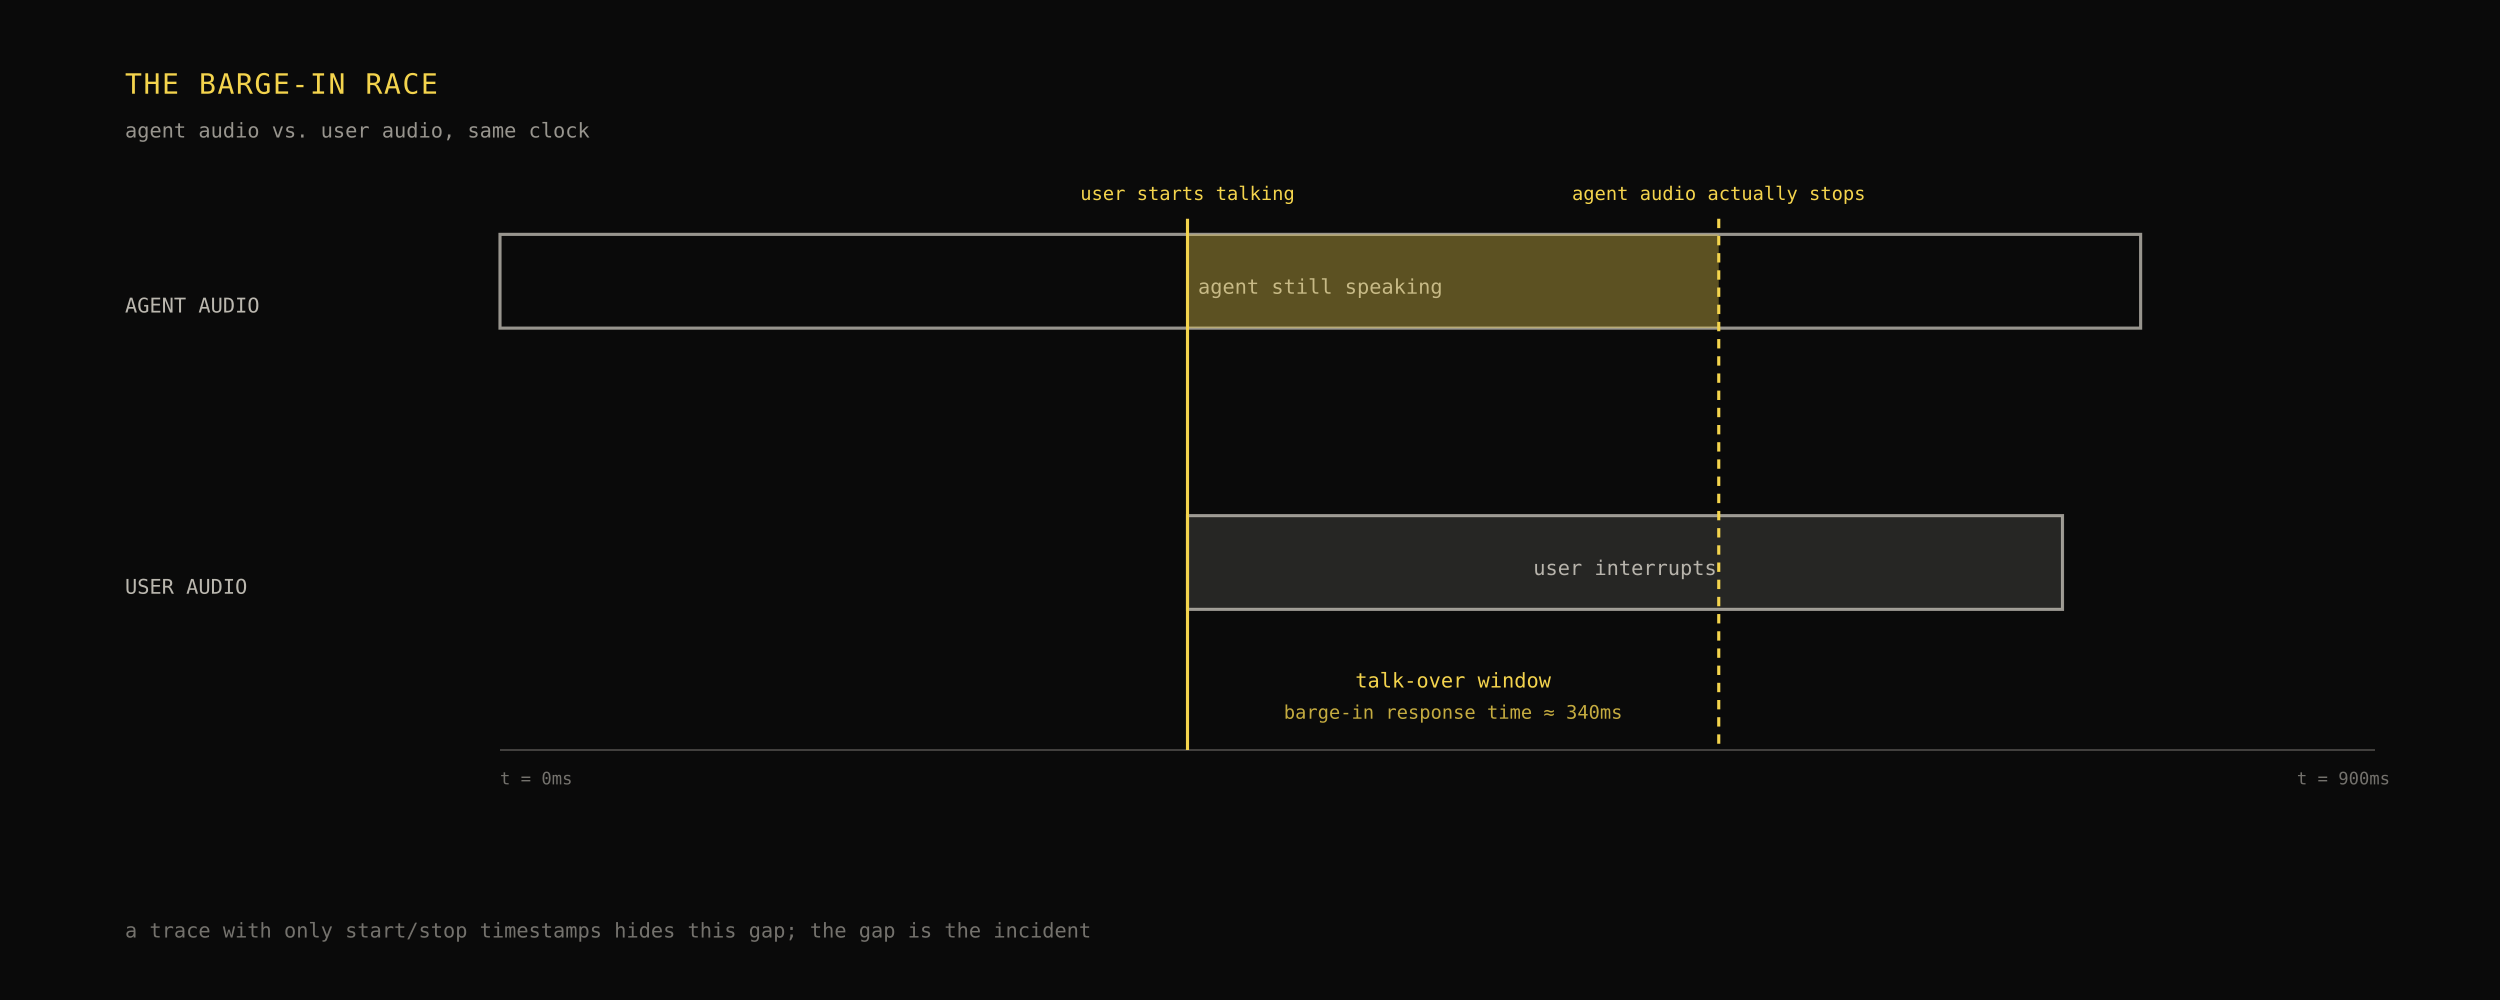
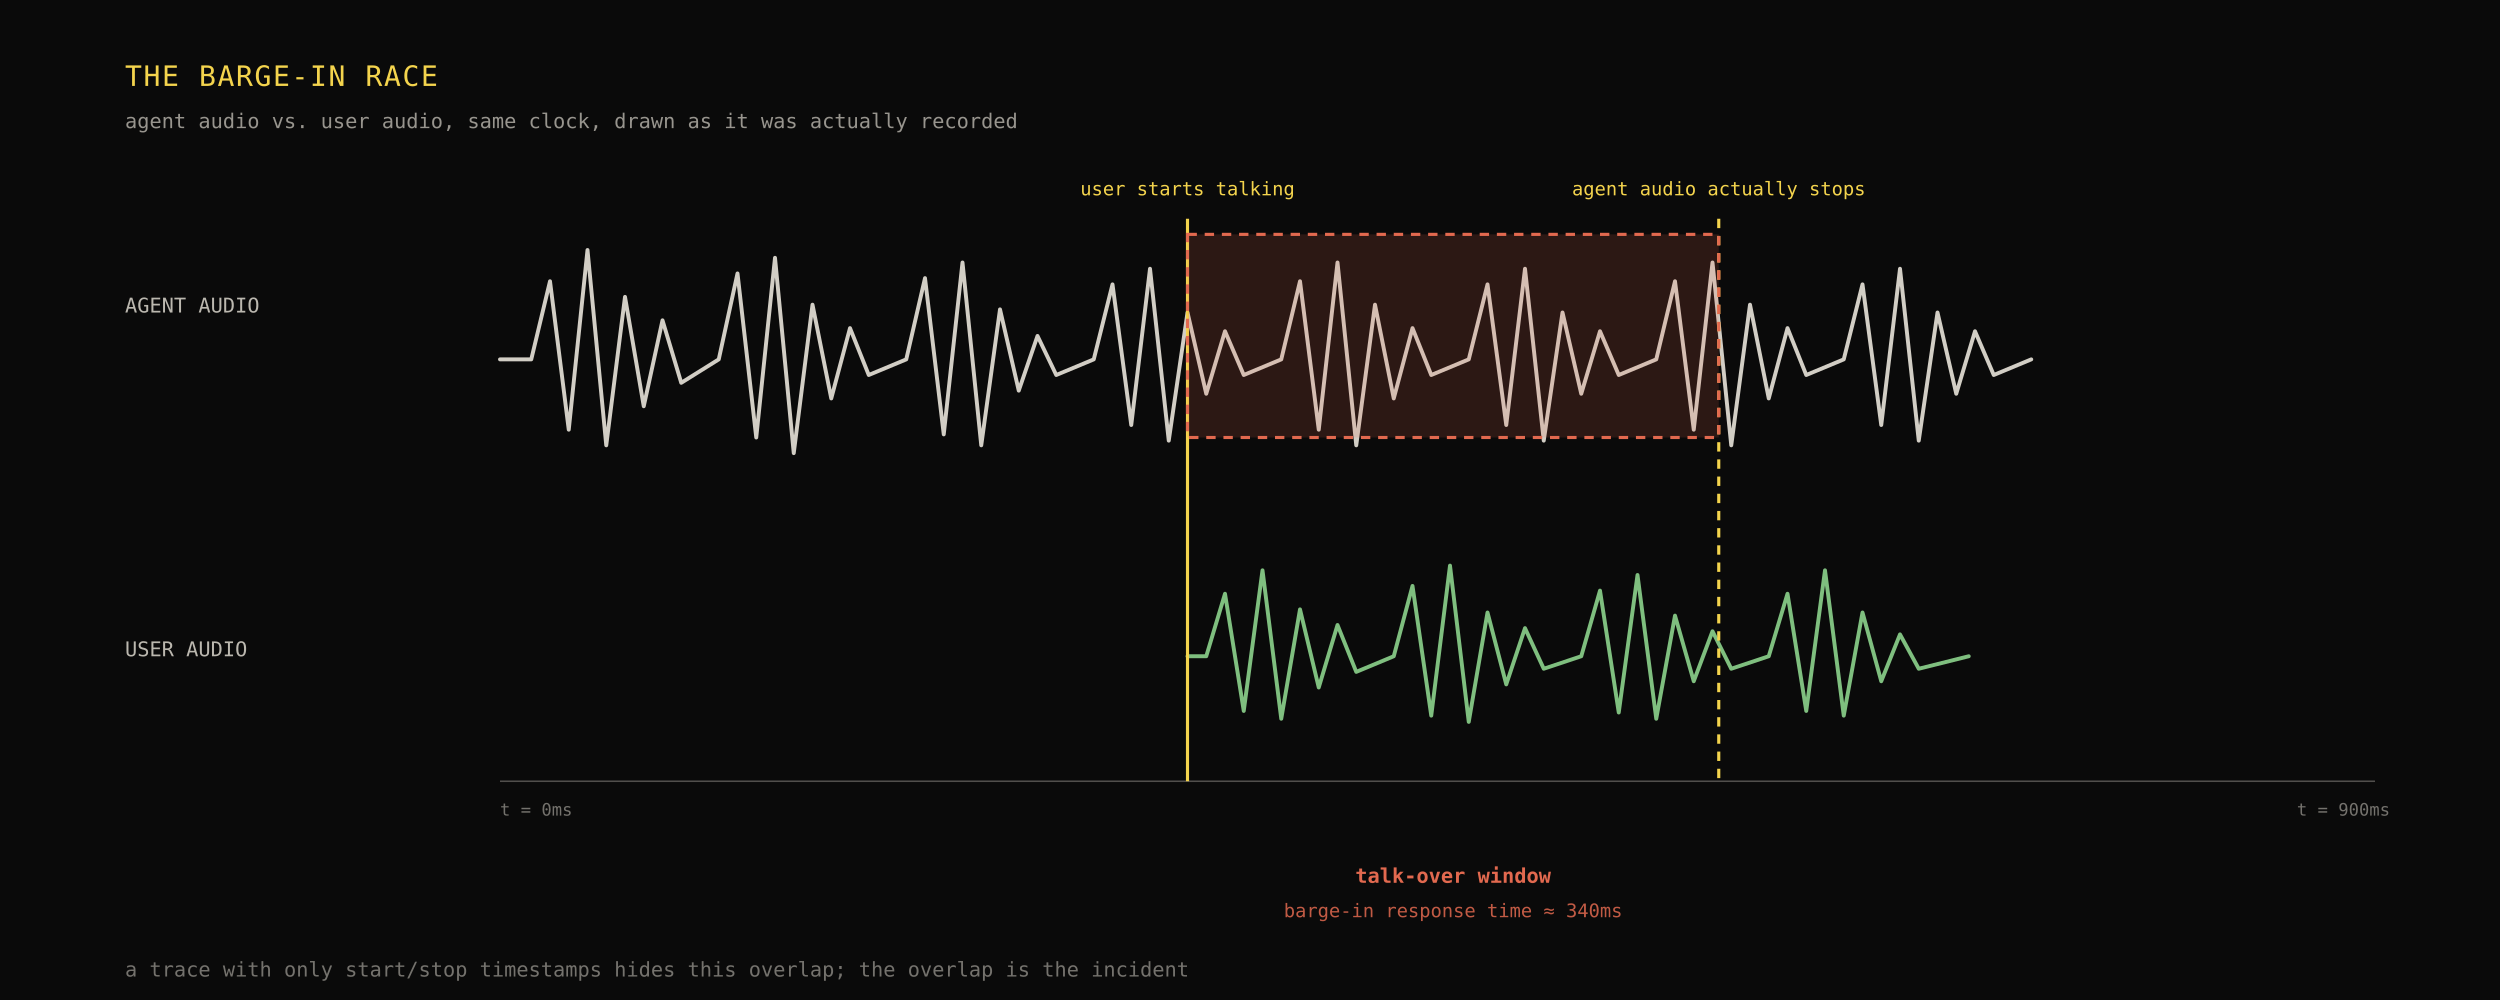
<svg xmlns="http://www.w3.org/2000/svg" viewBox="0 0 1600 640" role="img" aria-labelledby="vaBargeTitle vaBargeDesc">
  <rect width="1600" height="640" fill="#0a0a0a" />
-   <text x="80" y="60" fill="#f4d44d" font-family="monospace" font-size="18" letter-spacing="1">THE BARGE-IN RACE</text>
-   <text x="80" y="88" fill="#f6f1e6" font-family="monospace" font-size="13" opacity="0.6">agent audio vs. user audio, same clock</text>
-   <g font-family="monospace" font-size="13">
-     <text x="80" y="200" fill="#f6f1e6" opacity="0.75">AGENT AUDIO</text>
-     <text x="80" y="380" fill="#f6f1e6" opacity="0.75">USER AUDIO</text>
-     <line x1="320" y1="480" x2="1520" y2="480" stroke="#f6f1e6" stroke-opacity="0.3" />
-     <text x="320" y="502" fill="#f6f1e6" opacity="0.45" font-size="11">t = 0ms</text>
-     <text x="1470" y="502" fill="#f6f1e6" opacity="0.45" font-size="11">t = 900ms</text>
-     <rect x="320" y="150" width="1050" height="60" fill="none" stroke="#f6f1e6" stroke-opacity="0.6" stroke-width="2" />
-     <text x="845" y="188" fill="#f6f1e6" text-anchor="middle" opacity="0.7">agent still speaking</text>
-     <rect x="760" y="330" width="560" height="60" fill="#f6f1e6" fill-opacity="0.12" stroke="#f6f1e6" stroke-opacity="0.6" stroke-width="2" />
-     <text x="1040" y="368" fill="#f6f1e6" text-anchor="middle" opacity="0.7">user interrupts</text>
-     <line x1="760" y1="140" x2="760" y2="480" stroke="#f4d44d" stroke-width="2" />
-     <text x="760" y="128" fill="#f4d44d" text-anchor="middle" font-size="12">user starts talking</text>
-     <line x1="1100" y1="140" x2="1100" y2="480" stroke="#f4d44d" stroke-width="2" stroke-dasharray="6 5" />
-     <text x="1100" y="128" fill="#f4d44d" text-anchor="middle" font-size="12">agent audio actually stops</text>
-     <rect x="760" y="150" width="340" height="60" fill="#f4d44d" fill-opacity="0.35" />
-     <text x="930" y="440" fill="#f4d44d" text-anchor="middle" font-size="13">talk-over window</text>
-     <text x="930" y="460" fill="#f4d44d" text-anchor="middle" font-size="12" opacity="0.8">barge-in response time ≈ 340ms</text>
-   </g>
-   <text x="80" y="600" fill="#f6f1e6" font-family="monospace" font-size="13" opacity="0.45">a trace with only start/stop timestamps hides this gap; the gap is the incident</text>
+   <text x="80" y="55" fill="#f4d44d" font-family="monospace" font-size="18" letter-spacing="1">THE BARGE-IN RACE</text>
+   <text x="80" y="82" fill="#f6f1e6" font-family="monospace" font-size="13" opacity="0.6">agent audio vs. user audio, same clock, drawn as it was actually recorded</text>
+   <text x="80" y="200" fill="#f6f1e6" font-family="monospace" font-size="13" opacity="0.75">AGENT AUDIO</text>
+   <text x="80" y="420" fill="#f6f1e6" font-family="monospace" font-size="13" opacity="0.75">USER AUDIO</text>
+   <line x1="320" y1="500" x2="1520" y2="500" stroke="#f6f1e6" stroke-opacity="0.3" />
+   <text x="320" y="522" fill="#f6f1e6" opacity="0.45" font-family="monospace" font-size="11">t = 0ms</text>
+   <text x="1470" y="522" fill="#f6f1e6" opacity="0.45" font-family="monospace" font-size="11">t = 900ms</text>
+   <path d="M320,230 L340,230 L352,180 L364,275 L376,160 L388,285 L400,190 L412,260 L424,205 L436,245            L460,230 L472,175 L484,280 L496,165 L508,290 L520,195 L532,255 L544,210 L556,240            L580,230 L592,178 L604,278 L616,168 L628,285 L640,198 L652,250 L664,215 L676,240            L700,230 L712,182 L724,272 L736,172 L748,282 L760,200 L772,252 L784,212 L796,240            L820,230 L832,180 L844,275 L856,168 L868,285 L880,195 L892,255 L904,210 L916,240            L940,230 L952,182 L964,272 L976,172 L988,282 L1000,200 L1012,252 L1024,212 L1036,240            L1060,230 L1072,180 L1084,275 L1096,168 L1108,285 L1120,195 L1132,255 L1144,210 L1156,240            L1180,230 L1192,182 L1204,272 L1216,172 L1228,282 L1240,200 L1252,252 L1264,212 L1276,240 L1300,230" fill="none" stroke="#f6f1e6" stroke-width="2.5" stroke-linecap="round" stroke-linejoin="round" opacity="0.85" />
+   <path d="M760,420 L772,420 L784,380 L796,455 L808,365 L820,460 L832,390 L844,440 L856,400 L868,430            L892,420 L904,375 L916,458 L928,362 L940,462 L952,392 L964,438 L976,402 L988,428            L1012,420 L1024,378 L1036,456 L1048,368 L1060,460 L1072,394 L1084,436 L1096,404 L1108,428            L1132,420 L1144,380 L1156,455 L1168,365 L1180,458 L1192,392 L1204,436 L1216,406 L1228,428 L1260,420" fill="none" stroke="#7fbf7f" stroke-width="2.5" stroke-linecap="round" stroke-linejoin="round" />
+   <line x1="760" y1="140" x2="760" y2="500" stroke="#f4d44d" stroke-width="2" />
+   <text x="760" y="125" text-anchor="middle" fill="#f4d44d" font-family="monospace" font-size="12">user starts talking</text>
+   <line x1="1100" y1="140" x2="1100" y2="500" stroke="#f4d44d" stroke-width="2" stroke-dasharray="6 5" />
+   <text x="1100" y="125" text-anchor="middle" fill="#f4d44d" font-family="monospace" font-size="12">agent audio actually stops</text>
+   <rect x="760" y="150" width="340" height="130" fill="#e2694f" fill-opacity="0.16" stroke="#e2694f" stroke-width="2" stroke-dasharray="6,5" />
+   <text x="930" y="565" text-anchor="middle" fill="#e2694f" font-family="monospace" font-size="13" font-weight="bold">talk-over window</text>
+   <text x="930" y="587" text-anchor="middle" fill="#e2694f" font-family="monospace" font-size="12" opacity="0.85">barge-in response time ≈ 340ms</text>
+   <text x="80" y="625" fill="#f6f1e6" font-family="monospace" font-size="13" opacity="0.45">a trace with only start/stop timestamps hides this overlap; the overlap is the incident</text>
</svg>
